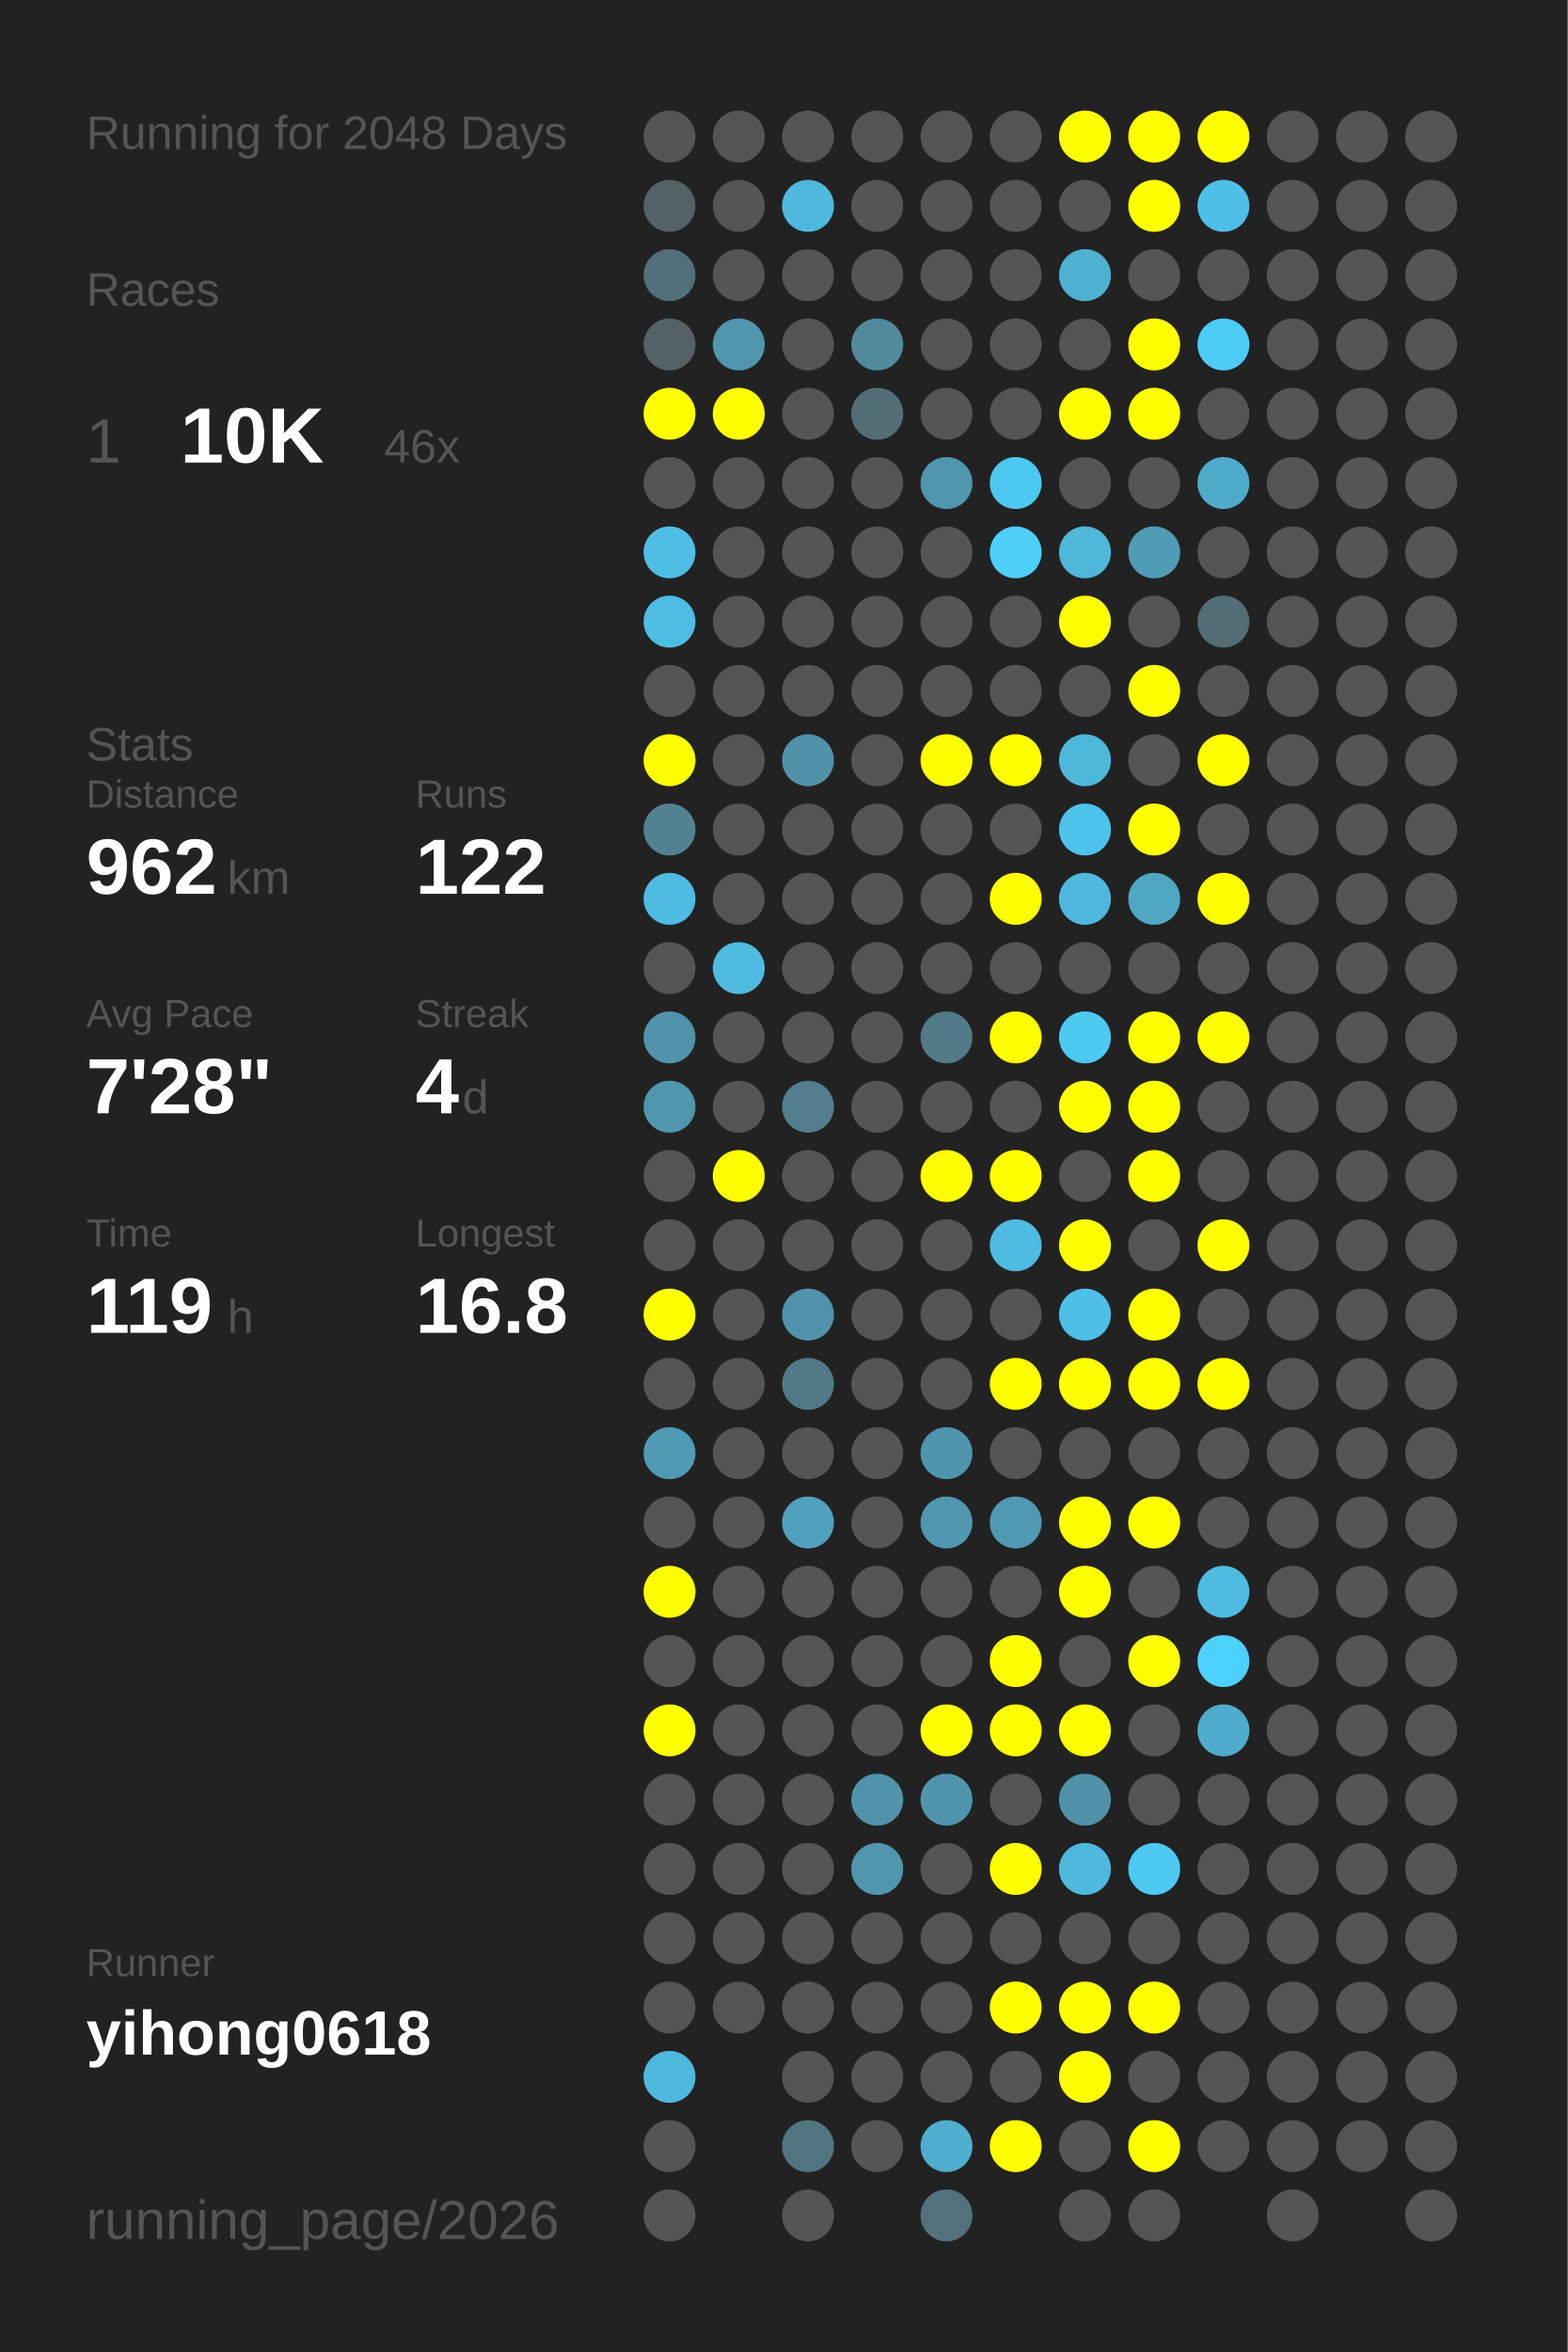
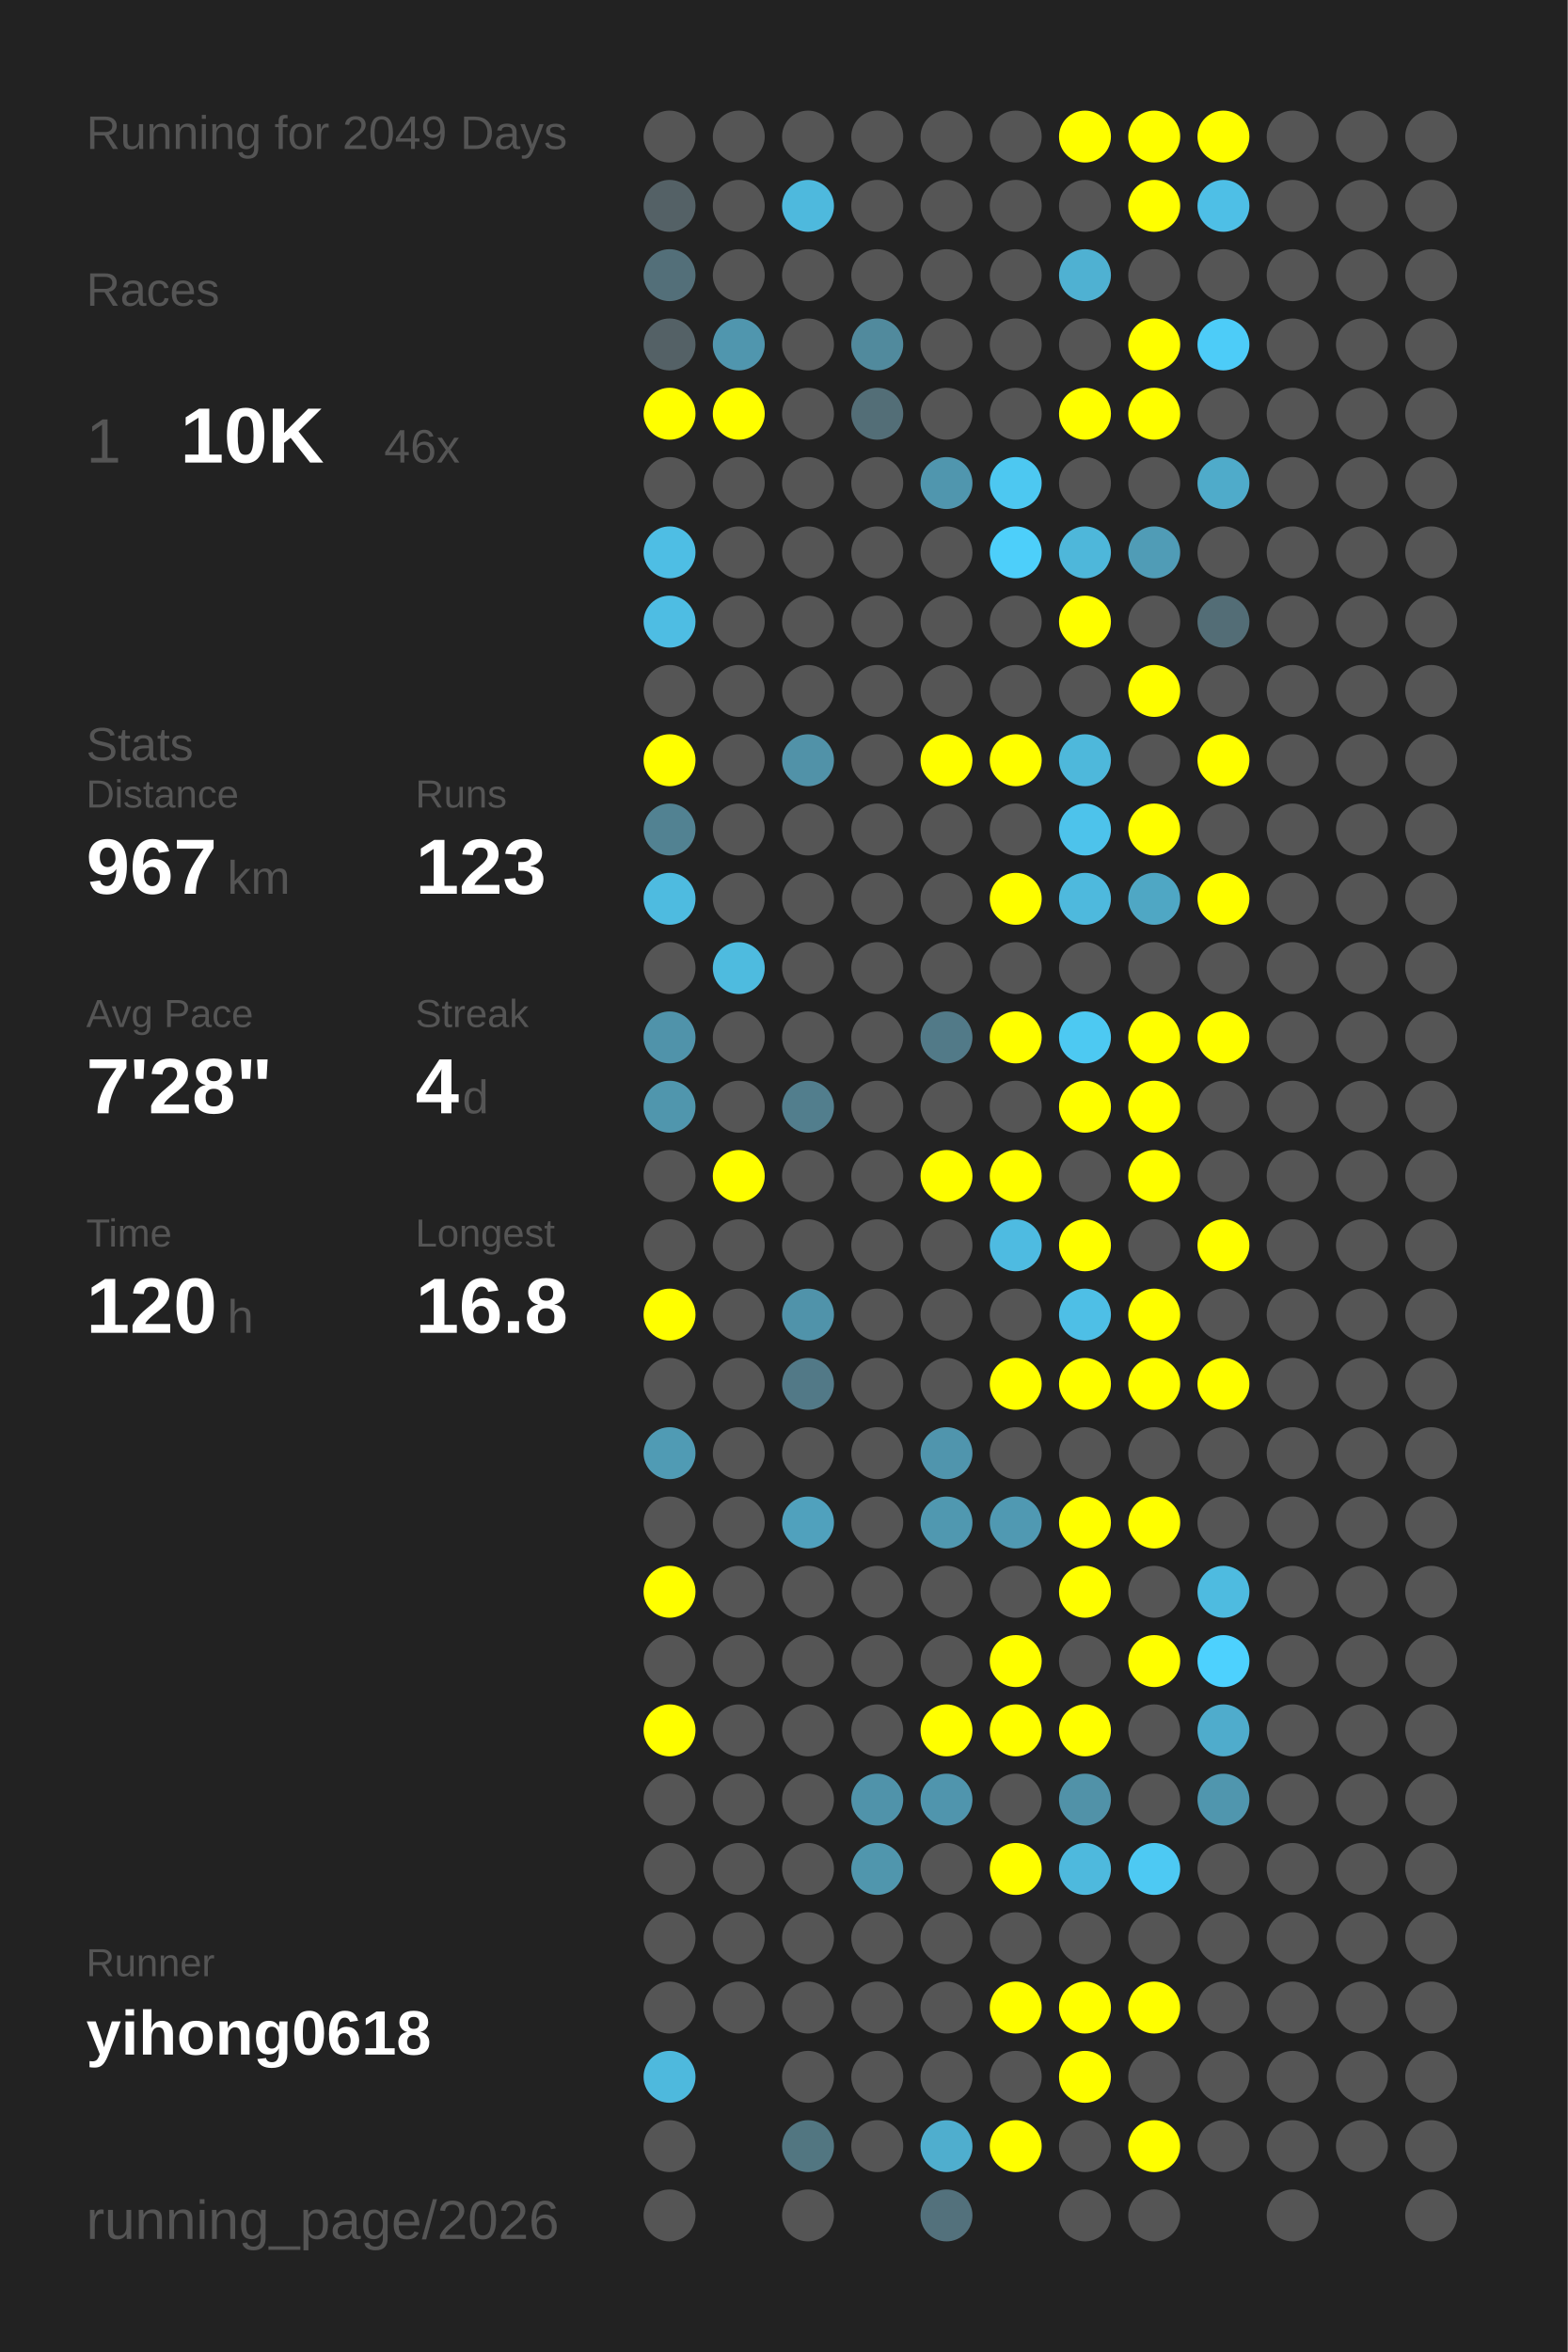
<svg xmlns="http://www.w3.org/2000/svg" baseProfile="full" height="300mm" version="1.1" viewBox="0,0,200,300" width="200mm">
  <defs />
  <rect fill="#222222" height="300" width="200" x="0" y="0" />
-   <text fill="#555555" style="font-size:6px; font-family:Arial;" x="11" y="19">Running for 2048 Days</text>
+   <text fill="#555555" style="font-size:6px; font-family:Arial;" x="11" y="19">Running for 2049 Days</text>
  <text fill="#555555" style="font-size:6px; font-family:Arial;" x="11" y="39">Races</text>
  <text fill="#555555" style="font-size:8px; font-family:Arial;" x="11" y="59">1</text>
  <text fill="#FFFFFF" style="font-size:10px; font-family:Arial; font-weight:bold;" x="23" y="59">10K</text>
  <text fill="#555555" style="font-size:6px; font-family:Arial;" x="49" y="59">46x</text>
  <text fill="#555555" style="font-size:6px; font-family:Arial;" x="11" y="97">Stats</text>
  <text fill="#555555" style="font-size:5px; font-family:Arial;" x="11" y="103">Distance</text>
-   <text fill="#FFFFFF" style="font-size:10px; font-family:Arial; font-weight:bold;" x="11" y="114">962</text>
+   <text fill="#FFFFFF" style="font-size:10px; font-family:Arial; font-weight:bold;" x="11" y="114">967</text>
  <text fill="#555555" style="font-size:6px; font-family:Arial;" x="29" y="114">km</text>
  <text fill="#555555" style="font-size:5px; font-family:Arial;" x="53" y="103">Runs</text>
-   <text fill="#FFFFFF" style="font-size:10px; font-family:Arial; font-weight:bold;" x="53" y="114">122</text>
+   <text fill="#FFFFFF" style="font-size:10px; font-family:Arial; font-weight:bold;" x="53" y="114">123</text>
  <text fill="#555555" style="font-size:5px; font-family:Arial;" x="11" y="131">Avg Pace</text>
  <text fill="#FFFFFF" style="font-size:10px; font-family:Arial; font-weight:bold;" x="11" y="142">7'28"</text>
  <text fill="#555555" style="font-size:5px; font-family:Arial;" x="53" y="131">Streak</text>
  <text fill="#FFFFFF" style="font-size:10px; font-family:Arial; font-weight:bold;" x="53" y="142">4</text>
  <text fill="#555555" style="font-size:6px; font-family:Arial;" x="59" y="142">d</text>
  <text fill="#555555" style="font-size:5px; font-family:Arial;" x="11" y="159">Time</text>
-   <text fill="#FFFFFF" style="font-size:10px; font-family:Arial; font-weight:bold;" x="11" y="170">119</text>
+   <text fill="#FFFFFF" style="font-size:10px; font-family:Arial; font-weight:bold;" x="11" y="170">120</text>
  <text fill="#555555" style="font-size:6px; font-family:Arial;" x="29" y="170">h</text>
  <text fill="#555555" style="font-size:5px; font-family:Arial;" x="53" y="159">Longest</text>
  <text fill="#FFFFFF" style="font-size:10px; font-family:Arial; font-weight:bold;" x="53" y="170">16.8</text>
  <text fill="#555555" style="font-size:5px; font-family:Arial;" x="11" y="252.065">Runner</text>
  <text fill="#FFFFFF" style="font-size:8px; font-family:Arial; font-weight:bold;" x="11" y="262.065">yihong0618</text>
  <text fill="#555555" style="font-size:7px; font-family:Arial;" x="11" y="285.581">running_page/2026</text>
  <circle cx="85.417" cy="17.419" fill="#555555" r="3.312" />
  <circle cx="85.417" cy="26.258" fill="#546166" r="3.312" />
  <circle cx="85.417" cy="35.097" fill="#536f79" r="3.312" />
  <circle cx="85.417" cy="43.935" fill="#546166" r="3.312" />
  <circle cx="85.417" cy="52.774" fill="#FFFF00" r="3.312" />
  <circle cx="85.417" cy="61.613" fill="#555555" r="3.312" />
  <circle cx="85.417" cy="70.452" fill="#4ebee4" r="3.312" />
  <circle cx="85.417" cy="79.29" fill="#4ebde3" r="3.312" />
  <circle cx="85.417" cy="88.129" fill="#555555" r="3.312" />
  <circle cx="85.417" cy="96.968" fill="#FFFF00" r="3.312" />
  <circle cx="85.417" cy="105.806" fill="#528292" r="3.312" />
  <circle cx="85.417" cy="114.645" fill="#4ebbe0" r="3.312" />
  <circle cx="85.417" cy="123.484" fill="#555555" r="3.312" />
  <circle cx="85.417" cy="132.323" fill="#5093aa" r="3.312" />
  <circle cx="85.417" cy="141.161" fill="#5096ad" r="3.312" />
  <circle cx="85.417" cy="150" fill="#555555" r="3.312" />
  <circle cx="85.417" cy="158.839" fill="#555555" r="3.312" />
  <circle cx="85.417" cy="167.677" fill="#FFFF00" r="3.312" />
  <circle cx="85.417" cy="176.516" fill="#555555" r="3.312" />
  <circle cx="85.417" cy="185.355" fill="#509bb4" r="3.312" />
  <circle cx="85.417" cy="194.194" fill="#555555" r="3.312" />
  <circle cx="85.417" cy="203.032" fill="#FFFF00" r="3.312" />
  <circle cx="85.417" cy="211.871" fill="#555555" r="3.312" />
  <circle cx="85.417" cy="220.71" fill="#FFFF00" r="3.312" />
  <circle cx="85.417" cy="229.548" fill="#555555" r="3.312" />
  <circle cx="85.417" cy="238.387" fill="#555555" r="3.312" />
  <circle cx="85.417" cy="247.226" fill="#555555" r="3.312" />
  <circle cx="85.417" cy="256.065" fill="#555555" r="3.312" />
  <circle cx="85.417" cy="264.903" fill="#4eb9dd" r="3.312" />
  <circle cx="85.417" cy="273.742" fill="#555555" r="3.312" />
  <circle cx="85.417" cy="282.581" fill="#555555" r="3.312" />
  <circle cx="94.25" cy="17.419" fill="#555555" r="3.312" />
  <circle cx="94.25" cy="26.258" fill="#555555" r="3.312" />
  <circle cx="94.25" cy="35.097" fill="#555555" r="3.312" />
  <circle cx="94.25" cy="43.935" fill="#5096ae" r="3.312" />
  <circle cx="94.25" cy="52.774" fill="#FFFF00" r="3.312" />
  <circle cx="94.25" cy="61.613" fill="#555555" r="3.312" />
  <circle cx="94.25" cy="70.452" fill="#555555" r="3.312" />
  <circle cx="94.25" cy="79.29" fill="#555555" r="3.312" />
  <circle cx="94.25" cy="88.129" fill="#555555" r="3.312" />
  <circle cx="94.25" cy="96.968" fill="#555555" r="3.312" />
  <circle cx="94.25" cy="105.806" fill="#555555" r="3.312" />
  <circle cx="94.25" cy="114.645" fill="#555555" r="3.312" />
  <circle cx="94.25" cy="123.484" fill="#4ebbdf" r="3.312" />
  <circle cx="94.25" cy="132.323" fill="#555555" r="3.312" />
  <circle cx="94.25" cy="141.161" fill="#555555" r="3.312" />
  <circle cx="94.25" cy="150" fill="#FFFF00" r="3.312" />
  <circle cx="94.25" cy="158.839" fill="#555555" r="3.312" />
  <circle cx="94.25" cy="167.677" fill="#555555" r="3.312" />
  <circle cx="94.25" cy="176.516" fill="#555555" r="3.312" />
  <circle cx="94.25" cy="185.355" fill="#555555" r="3.312" />
  <circle cx="94.25" cy="194.194" fill="#555555" r="3.312" />
  <circle cx="94.25" cy="203.032" fill="#555555" r="3.312" />
  <circle cx="94.25" cy="211.871" fill="#555555" r="3.312" />
  <circle cx="94.25" cy="220.71" fill="#555555" r="3.312" />
  <circle cx="94.25" cy="229.548" fill="#555555" r="3.312" />
  <circle cx="94.25" cy="238.387" fill="#555555" r="3.312" />
  <circle cx="94.25" cy="247.226" fill="#555555" r="3.312" />
  <circle cx="94.25" cy="256.065" fill="#555555" r="3.312" />
  <circle cx="103.083" cy="17.419" fill="#555555" r="3.312" />
  <circle cx="103.083" cy="26.258" fill="#4eb9dd" r="3.312" />
  <circle cx="103.083" cy="35.097" fill="#555555" r="3.312" />
  <circle cx="103.083" cy="43.935" fill="#555555" r="3.312" />
  <circle cx="103.083" cy="52.774" fill="#555555" r="3.312" />
  <circle cx="103.083" cy="61.613" fill="#555555" r="3.312" />
  <circle cx="103.083" cy="70.452" fill="#555555" r="3.312" />
  <circle cx="103.083" cy="79.29" fill="#555555" r="3.312" />
  <circle cx="103.083" cy="88.129" fill="#555555" r="3.312" />
  <circle cx="103.083" cy="96.968" fill="#5192a8" r="3.312" />
  <circle cx="103.083" cy="105.806" fill="#555555" r="3.312" />
  <circle cx="103.083" cy="114.645" fill="#555555" r="3.312" />
  <circle cx="103.083" cy="123.484" fill="#555555" r="3.312" />
  <circle cx="103.083" cy="132.323" fill="#555555" r="3.312" />
  <circle cx="103.083" cy="141.161" fill="#527e8d" r="3.312" />
  <circle cx="103.083" cy="150" fill="#555555" r="3.312" />
  <circle cx="103.083" cy="158.839" fill="#555555" r="3.312" />
  <circle cx="103.083" cy="167.677" fill="#5093aa" r="3.312" />
  <circle cx="103.083" cy="176.516" fill="#527987" r="3.312" />
  <circle cx="103.083" cy="185.355" fill="#555555" r="3.312" />
  <circle cx="103.083" cy="194.194" fill="#50a1bd" r="3.312" />
  <circle cx="103.083" cy="203.032" fill="#555555" r="3.312" />
  <circle cx="103.083" cy="211.871" fill="#555555" r="3.312" />
  <circle cx="103.083" cy="220.71" fill="#555555" r="3.312" />
  <circle cx="103.083" cy="229.548" fill="#555555" r="3.312" />
  <circle cx="103.083" cy="238.387" fill="#555555" r="3.312" />
  <circle cx="103.083" cy="247.226" fill="#555555" r="3.312" />
  <circle cx="103.083" cy="256.065" fill="#555555" r="3.312" />
  <circle cx="103.083" cy="264.903" fill="#555555" r="3.312" />
  <circle cx="103.083" cy="273.742" fill="#527681" r="3.312" />
  <circle cx="103.083" cy="282.581" fill="#555555" r="3.312" />
  <circle cx="111.917" cy="17.419" fill="#555555" r="3.312" />
  <circle cx="111.917" cy="26.258" fill="#555555" r="3.312" />
  <circle cx="111.917" cy="35.097" fill="#555555" r="3.312" />
  <circle cx="111.917" cy="43.935" fill="#518a9d" r="3.312" />
  <circle cx="111.917" cy="52.774" fill="#536e77" r="3.312" />
  <circle cx="111.917" cy="61.613" fill="#555555" r="3.312" />
  <circle cx="111.917" cy="70.452" fill="#555555" r="3.312" />
  <circle cx="111.917" cy="79.29" fill="#555555" r="3.312" />
  <circle cx="111.917" cy="88.129" fill="#555555" r="3.312" />
  <circle cx="111.917" cy="96.968" fill="#555555" r="3.312" />
  <circle cx="111.917" cy="105.806" fill="#555555" r="3.312" />
  <circle cx="111.917" cy="114.645" fill="#555555" r="3.312" />
  <circle cx="111.917" cy="123.484" fill="#555555" r="3.312" />
  <circle cx="111.917" cy="132.323" fill="#555555" r="3.312" />
  <circle cx="111.917" cy="141.161" fill="#555555" r="3.312" />
  <circle cx="111.917" cy="150" fill="#555555" r="3.312" />
  <circle cx="111.917" cy="158.839" fill="#555555" r="3.312" />
  <circle cx="111.917" cy="167.677" fill="#555555" r="3.312" />
  <circle cx="111.917" cy="176.516" fill="#555555" r="3.312" />
  <circle cx="111.917" cy="185.355" fill="#555555" r="3.312" />
  <circle cx="111.917" cy="194.194" fill="#555555" r="3.312" />
  <circle cx="111.917" cy="203.032" fill="#555555" r="3.312" />
  <circle cx="111.917" cy="211.871" fill="#555555" r="3.312" />
  <circle cx="111.917" cy="220.71" fill="#555555" r="3.312" />
  <circle cx="111.917" cy="229.548" fill="#5093aa" r="3.312" />
  <circle cx="111.917" cy="238.387" fill="#5096ad" r="3.312" />
  <circle cx="111.917" cy="247.226" fill="#555555" r="3.312" />
  <circle cx="111.917" cy="256.065" fill="#555555" r="3.312" />
  <circle cx="111.917" cy="264.903" fill="#555555" r="3.312" />
  <circle cx="111.917" cy="273.742" fill="#555555" r="3.312" />
  <circle cx="120.75" cy="17.419" fill="#555555" r="3.312" />
  <circle cx="120.75" cy="26.258" fill="#555555" r="3.312" />
  <circle cx="120.75" cy="35.097" fill="#555555" r="3.312" />
  <circle cx="120.75" cy="43.935" fill="#555555" r="3.312" />
  <circle cx="120.75" cy="52.774" fill="#555555" r="3.312" />
  <circle cx="120.75" cy="61.613" fill="#5096ae" r="3.312" />
  <circle cx="120.75" cy="70.452" fill="#555555" r="3.312" />
  <circle cx="120.75" cy="79.29" fill="#555555" r="3.312" />
  <circle cx="120.75" cy="88.129" fill="#555555" r="3.312" />
  <circle cx="120.75" cy="96.968" fill="#FFFF00" r="3.312" />
  <circle cx="120.75" cy="105.806" fill="#555555" r="3.312" />
  <circle cx="120.75" cy="114.645" fill="#555555" r="3.312" />
  <circle cx="120.75" cy="123.484" fill="#555555" r="3.312" />
  <circle cx="120.75" cy="132.323" fill="#527a88" r="3.312" />
  <circle cx="120.75" cy="141.161" fill="#555555" r="3.312" />
  <circle cx="120.75" cy="150" fill="#FFFF00" r="3.312" />
  <circle cx="120.75" cy="158.839" fill="#555555" r="3.312" />
  <circle cx="120.75" cy="167.677" fill="#555555" r="3.312" />
  <circle cx="120.75" cy="176.516" fill="#555555" r="3.312" />
  <circle cx="120.75" cy="185.355" fill="#5095ad" r="3.312" />
  <circle cx="120.75" cy="194.194" fill="#5098b0" r="3.312" />
  <circle cx="120.75" cy="203.032" fill="#555555" r="3.312" />
  <circle cx="120.75" cy="211.871" fill="#555555" r="3.312" />
  <circle cx="120.75" cy="220.71" fill="#FFFF00" r="3.312" />
  <circle cx="120.75" cy="229.548" fill="#5095ad" r="3.312" />
  <circle cx="120.75" cy="238.387" fill="#555555" r="3.312" />
  <circle cx="120.75" cy="247.226" fill="#555555" r="3.312" />
  <circle cx="120.75" cy="256.065" fill="#555555" r="3.312" />
  <circle cx="120.75" cy="264.903" fill="#555555" r="3.312" />
  <circle cx="120.75" cy="273.742" fill="#4faece" r="3.312" />
  <circle cx="120.75" cy="282.581" fill="#53717c" r="3.312" />
  <circle cx="129.583" cy="17.419" fill="#555555" r="3.312" />
  <circle cx="129.583" cy="26.258" fill="#555555" r="3.312" />
  <circle cx="129.583" cy="35.097" fill="#555555" r="3.312" />
  <circle cx="129.583" cy="43.935" fill="#555555" r="3.312" />
  <circle cx="129.583" cy="52.774" fill="#555555" r="3.312" />
  <circle cx="129.583" cy="61.613" fill="#4dc8f1" r="3.312" />
  <circle cx="129.583" cy="70.452" fill="#4dcffa" r="3.312" />
  <circle cx="129.583" cy="79.29" fill="#555555" r="3.312" />
  <circle cx="129.583" cy="88.129" fill="#555555" r="3.312" />
  <circle cx="129.583" cy="96.968" fill="#FFFF00" r="3.312" />
  <circle cx="129.583" cy="105.806" fill="#555555" r="3.312" />
  <circle cx="129.583" cy="114.645" fill="#FFFF00" r="3.312" />
  <circle cx="129.583" cy="123.484" fill="#555555" r="3.312" />
  <circle cx="129.583" cy="132.323" fill="#FFFF00" r="3.312" />
  <circle cx="129.583" cy="141.161" fill="#555555" r="3.312" />
  <circle cx="129.583" cy="150" fill="#FFFF00" r="3.312" />
  <circle cx="129.583" cy="158.839" fill="#4ebbe1" r="3.312" />
  <circle cx="129.583" cy="167.677" fill="#555555" r="3.312" />
  <circle cx="129.583" cy="176.516" fill="#FFFF00" r="3.312" />
  <circle cx="129.583" cy="185.355" fill="#555555" r="3.312" />
  <circle cx="129.583" cy="194.194" fill="#5099b2" r="3.312" />
  <circle cx="129.583" cy="203.032" fill="#555555" r="3.312" />
  <circle cx="129.583" cy="211.871" fill="#FFFF00" r="3.312" />
  <circle cx="129.583" cy="220.71" fill="#FFFF00" r="3.312" />
  <circle cx="129.583" cy="229.548" fill="#555555" r="3.312" />
  <circle cx="129.583" cy="238.387" fill="#FFFF00" r="3.312" />
  <circle cx="129.583" cy="247.226" fill="#555555" r="3.312" />
  <circle cx="129.583" cy="256.065" fill="#FFFF00" r="3.312" />
  <circle cx="129.583" cy="264.903" fill="#555555" r="3.312" />
  <circle cx="129.583" cy="273.742" fill="#FFFF00" r="3.312" />
  <circle cx="138.417" cy="17.419" fill="#FFFF00" r="3.312" />
  <circle cx="138.417" cy="26.258" fill="#555555" r="3.312" />
  <circle cx="138.417" cy="35.097" fill="#4fb1d2" r="3.312" />
  <circle cx="138.417" cy="43.935" fill="#555555" r="3.312" />
  <circle cx="138.417" cy="52.774" fill="#FFFF00" r="3.312" />
  <circle cx="138.417" cy="61.613" fill="#555555" r="3.312" />
  <circle cx="138.417" cy="70.452" fill="#4eb7da" r="3.312" />
  <circle cx="138.417" cy="79.29" fill="#FFFF00" r="3.312" />
  <circle cx="138.417" cy="88.129" fill="#555555" r="3.312" />
  <circle cx="138.417" cy="96.968" fill="#4eb8db" r="3.312" />
  <circle cx="138.417" cy="105.806" fill="#4dc3eb" r="3.312" />
  <circle cx="138.417" cy="114.645" fill="#4eb9dd" r="3.312" />
  <circle cx="138.417" cy="123.484" fill="#555555" r="3.312" />
  <circle cx="138.417" cy="132.323" fill="#4dc9f2" r="3.312" />
  <circle cx="138.417" cy="141.161" fill="#FFFF00" r="3.312" />
  <circle cx="138.417" cy="150" fill="#555555" r="3.312" />
  <circle cx="138.417" cy="158.839" fill="#FFFF00" r="3.312" />
  <circle cx="138.417" cy="167.677" fill="#4ebfe6" r="3.312" />
  <circle cx="138.417" cy="176.516" fill="#FFFF00" r="3.312" />
  <circle cx="138.417" cy="185.355" fill="#555555" r="3.312" />
  <circle cx="138.417" cy="194.194" fill="#FFFF00" r="3.312" />
  <circle cx="138.417" cy="203.032" fill="#FFFF00" r="3.312" />
  <circle cx="138.417" cy="211.871" fill="#555555" r="3.312" />
  <circle cx="138.417" cy="220.71" fill="#FFFF00" r="3.312" />
  <circle cx="138.417" cy="229.548" fill="#5192a8" r="3.312" />
  <circle cx="138.417" cy="238.387" fill="#4eb9dd" r="3.312" />
  <circle cx="138.417" cy="247.226" fill="#555555" r="3.312" />
  <circle cx="138.417" cy="256.065" fill="#FFFF00" r="3.312" />
  <circle cx="138.417" cy="264.903" fill="#FFFF00" r="3.312" />
  <circle cx="138.417" cy="273.742" fill="#555555" r="3.312" />
  <circle cx="138.417" cy="282.581" fill="#555555" r="3.312" />
  <circle cx="147.25" cy="17.419" fill="#FFFF00" r="3.312" />
  <circle cx="147.25" cy="26.258" fill="#FFFF00" r="3.312" />
  <circle cx="147.25" cy="35.097" fill="#555555" r="3.312" />
  <circle cx="147.25" cy="43.935" fill="#FFFF00" r="3.312" />
  <circle cx="147.25" cy="52.774" fill="#FFFF00" r="3.312" />
  <circle cx="147.25" cy="61.613" fill="#555555" r="3.312" />
  <circle cx="147.25" cy="70.452" fill="#509cb6" r="3.312" />
  <circle cx="147.25" cy="79.29" fill="#555555" r="3.312" />
  <circle cx="147.25" cy="88.129" fill="#FFFF00" r="3.312" />
  <circle cx="147.25" cy="96.968" fill="#555555" r="3.312" />
  <circle cx="147.25" cy="105.806" fill="#FFFF00" r="3.312" />
  <circle cx="147.25" cy="114.645" fill="#4fa7c4" r="3.312" />
  <circle cx="147.25" cy="123.484" fill="#555555" r="3.312" />
  <circle cx="147.25" cy="132.323" fill="#FFFF00" r="3.312" />
  <circle cx="147.25" cy="141.161" fill="#FFFF00" r="3.312" />
  <circle cx="147.25" cy="150" fill="#FFFF00" r="3.312" />
  <circle cx="147.25" cy="158.839" fill="#555555" r="3.312" />
  <circle cx="147.25" cy="167.677" fill="#FFFF00" r="3.312" />
  <circle cx="147.25" cy="176.516" fill="#FFFF00" r="3.312" />
  <circle cx="147.25" cy="185.355" fill="#555555" r="3.312" />
  <circle cx="147.25" cy="194.194" fill="#FFFF00" r="3.312" />
  <circle cx="147.25" cy="203.032" fill="#555555" r="3.312" />
  <circle cx="147.25" cy="211.871" fill="#FFFF00" r="3.312" />
  <circle cx="147.25" cy="220.71" fill="#555555" r="3.312" />
  <circle cx="147.25" cy="229.548" fill="#555555" r="3.312" />
  <circle cx="147.25" cy="238.387" fill="#4dc9f3" r="3.312" />
  <circle cx="147.25" cy="247.226" fill="#555555" r="3.312" />
  <circle cx="147.25" cy="256.065" fill="#FFFF00" r="3.312" />
  <circle cx="147.25" cy="264.903" fill="#555555" r="3.312" />
  <circle cx="147.25" cy="273.742" fill="#FFFF00" r="3.312" />
  <circle cx="147.25" cy="282.581" fill="#555555" r="3.312" />
  <circle cx="156.083" cy="17.419" fill="#FFFF00" r="3.312" />
  <circle cx="156.083" cy="26.258" fill="#4ebfe6" r="3.312" />
  <circle cx="156.083" cy="35.097" fill="#555555" r="3.312" />
  <circle cx="156.083" cy="43.935" fill="#4dccf8" r="3.312" />
  <circle cx="156.083" cy="52.774" fill="#555555" r="3.312" />
  <circle cx="156.083" cy="61.613" fill="#4fabca" r="3.312" />
  <circle cx="156.083" cy="70.452" fill="#555555" r="3.312" />
  <circle cx="156.083" cy="79.29" fill="#536d76" r="3.312" />
  <circle cx="156.083" cy="88.129" fill="#555555" r="3.312" />
  <circle cx="156.083" cy="96.968" fill="#FFFF00" r="3.312" />
  <circle cx="156.083" cy="105.806" fill="#555555" r="3.312" />
  <circle cx="156.083" cy="114.645" fill="#FFFF00" r="3.312" />
  <circle cx="156.083" cy="123.484" fill="#555555" r="3.312" />
  <circle cx="156.083" cy="132.323" fill="#FFFF00" r="3.312" />
  <circle cx="156.083" cy="141.161" fill="#555555" r="3.312" />
  <circle cx="156.083" cy="150" fill="#555555" r="3.312" />
  <circle cx="156.083" cy="158.839" fill="#FFFF00" r="3.312" />
  <circle cx="156.083" cy="167.677" fill="#555555" r="3.312" />
  <circle cx="156.083" cy="176.516" fill="#FFFF00" r="3.312" />
  <circle cx="156.083" cy="185.355" fill="#555555" r="3.312" />
  <circle cx="156.083" cy="194.194" fill="#555555" r="3.312" />
  <circle cx="156.083" cy="203.032" fill="#4ebbe0" r="3.312" />
  <circle cx="156.083" cy="211.871" fill="#4dd1fe" r="3.312" />
  <circle cx="156.083" cy="220.71" fill="#4faccc" r="3.312" />
-   <circle cx="156.083" cy="229.548" fill="#555555" r="3.312" />
+   <circle cx="156.083" cy="229.548" fill="#5096ae" r="3.312" />
  <circle cx="156.083" cy="238.387" fill="#555555" r="3.312" />
  <circle cx="156.083" cy="247.226" fill="#555555" r="3.312" />
  <circle cx="156.083" cy="256.065" fill="#555555" r="3.312" />
  <circle cx="156.083" cy="264.903" fill="#555555" r="3.312" />
  <circle cx="156.083" cy="273.742" fill="#555555" r="3.312" />
  <circle cx="164.917" cy="17.419" fill="#555555" r="3.312" />
  <circle cx="164.917" cy="26.258" fill="#555555" r="3.312" />
  <circle cx="164.917" cy="35.097" fill="#555555" r="3.312" />
  <circle cx="164.917" cy="43.935" fill="#555555" r="3.312" />
  <circle cx="164.917" cy="52.774" fill="#555555" r="3.312" />
  <circle cx="164.917" cy="61.613" fill="#555555" r="3.312" />
  <circle cx="164.917" cy="70.452" fill="#555555" r="3.312" />
  <circle cx="164.917" cy="79.29" fill="#555555" r="3.312" />
  <circle cx="164.917" cy="88.129" fill="#555555" r="3.312" />
  <circle cx="164.917" cy="96.968" fill="#555555" r="3.312" />
  <circle cx="164.917" cy="105.806" fill="#555555" r="3.312" />
  <circle cx="164.917" cy="114.645" fill="#555555" r="3.312" />
  <circle cx="164.917" cy="123.484" fill="#555555" r="3.312" />
  <circle cx="164.917" cy="132.323" fill="#555555" r="3.312" />
  <circle cx="164.917" cy="141.161" fill="#555555" r="3.312" />
  <circle cx="164.917" cy="150" fill="#555555" r="3.312" />
  <circle cx="164.917" cy="158.839" fill="#555555" r="3.312" />
  <circle cx="164.917" cy="167.677" fill="#555555" r="3.312" />
  <circle cx="164.917" cy="176.516" fill="#555555" r="3.312" />
  <circle cx="164.917" cy="185.355" fill="#555555" r="3.312" />
  <circle cx="164.917" cy="194.194" fill="#555555" r="3.312" />
  <circle cx="164.917" cy="203.032" fill="#555555" r="3.312" />
  <circle cx="164.917" cy="211.871" fill="#555555" r="3.312" />
  <circle cx="164.917" cy="220.71" fill="#555555" r="3.312" />
  <circle cx="164.917" cy="229.548" fill="#555555" r="3.312" />
  <circle cx="164.917" cy="238.387" fill="#555555" r="3.312" />
  <circle cx="164.917" cy="247.226" fill="#555555" r="3.312" />
  <circle cx="164.917" cy="256.065" fill="#555555" r="3.312" />
  <circle cx="164.917" cy="264.903" fill="#555555" r="3.312" />
  <circle cx="164.917" cy="273.742" fill="#555555" r="3.312" />
  <circle cx="164.917" cy="282.581" fill="#555555" r="3.312" />
  <circle cx="173.75" cy="17.419" fill="#555555" r="3.312" />
  <circle cx="173.75" cy="26.258" fill="#555555" r="3.312" />
  <circle cx="173.75" cy="35.097" fill="#555555" r="3.312" />
  <circle cx="173.75" cy="43.935" fill="#555555" r="3.312" />
  <circle cx="173.75" cy="52.774" fill="#555555" r="3.312" />
  <circle cx="173.75" cy="61.613" fill="#555555" r="3.312" />
  <circle cx="173.75" cy="70.452" fill="#555555" r="3.312" />
  <circle cx="173.75" cy="79.29" fill="#555555" r="3.312" />
  <circle cx="173.75" cy="88.129" fill="#555555" r="3.312" />
  <circle cx="173.75" cy="96.968" fill="#555555" r="3.312" />
  <circle cx="173.75" cy="105.806" fill="#555555" r="3.312" />
  <circle cx="173.75" cy="114.645" fill="#555555" r="3.312" />
  <circle cx="173.75" cy="123.484" fill="#555555" r="3.312" />
  <circle cx="173.75" cy="132.323" fill="#555555" r="3.312" />
  <circle cx="173.75" cy="141.161" fill="#555555" r="3.312" />
  <circle cx="173.75" cy="150" fill="#555555" r="3.312" />
  <circle cx="173.75" cy="158.839" fill="#555555" r="3.312" />
  <circle cx="173.75" cy="167.677" fill="#555555" r="3.312" />
  <circle cx="173.75" cy="176.516" fill="#555555" r="3.312" />
  <circle cx="173.75" cy="185.355" fill="#555555" r="3.312" />
  <circle cx="173.75" cy="194.194" fill="#555555" r="3.312" />
  <circle cx="173.75" cy="203.032" fill="#555555" r="3.312" />
  <circle cx="173.75" cy="211.871" fill="#555555" r="3.312" />
  <circle cx="173.75" cy="220.71" fill="#555555" r="3.312" />
  <circle cx="173.75" cy="229.548" fill="#555555" r="3.312" />
  <circle cx="173.75" cy="238.387" fill="#555555" r="3.312" />
  <circle cx="173.75" cy="247.226" fill="#555555" r="3.312" />
  <circle cx="173.75" cy="256.065" fill="#555555" r="3.312" />
  <circle cx="173.75" cy="264.903" fill="#555555" r="3.312" />
  <circle cx="173.75" cy="273.742" fill="#555555" r="3.312" />
  <circle cx="182.583" cy="17.419" fill="#555555" r="3.312" />
  <circle cx="182.583" cy="26.258" fill="#555555" r="3.312" />
  <circle cx="182.583" cy="35.097" fill="#555555" r="3.312" />
  <circle cx="182.583" cy="43.935" fill="#555555" r="3.312" />
  <circle cx="182.583" cy="52.774" fill="#555555" r="3.312" />
  <circle cx="182.583" cy="61.613" fill="#555555" r="3.312" />
  <circle cx="182.583" cy="70.452" fill="#555555" r="3.312" />
  <circle cx="182.583" cy="79.29" fill="#555555" r="3.312" />
  <circle cx="182.583" cy="88.129" fill="#555555" r="3.312" />
  <circle cx="182.583" cy="96.968" fill="#555555" r="3.312" />
  <circle cx="182.583" cy="105.806" fill="#555555" r="3.312" />
  <circle cx="182.583" cy="114.645" fill="#555555" r="3.312" />
  <circle cx="182.583" cy="123.484" fill="#555555" r="3.312" />
  <circle cx="182.583" cy="132.323" fill="#555555" r="3.312" />
  <circle cx="182.583" cy="141.161" fill="#555555" r="3.312" />
  <circle cx="182.583" cy="150" fill="#555555" r="3.312" />
  <circle cx="182.583" cy="158.839" fill="#555555" r="3.312" />
  <circle cx="182.583" cy="167.677" fill="#555555" r="3.312" />
  <circle cx="182.583" cy="176.516" fill="#555555" r="3.312" />
  <circle cx="182.583" cy="185.355" fill="#555555" r="3.312" />
  <circle cx="182.583" cy="194.194" fill="#555555" r="3.312" />
  <circle cx="182.583" cy="203.032" fill="#555555" r="3.312" />
  <circle cx="182.583" cy="211.871" fill="#555555" r="3.312" />
  <circle cx="182.583" cy="220.71" fill="#555555" r="3.312" />
  <circle cx="182.583" cy="229.548" fill="#555555" r="3.312" />
  <circle cx="182.583" cy="238.387" fill="#555555" r="3.312" />
  <circle cx="182.583" cy="247.226" fill="#555555" r="3.312" />
  <circle cx="182.583" cy="256.065" fill="#555555" r="3.312" />
  <circle cx="182.583" cy="264.903" fill="#555555" r="3.312" />
  <circle cx="182.583" cy="273.742" fill="#555555" r="3.312" />
  <circle cx="182.583" cy="282.581" fill="#555555" r="3.312" />
</svg>
